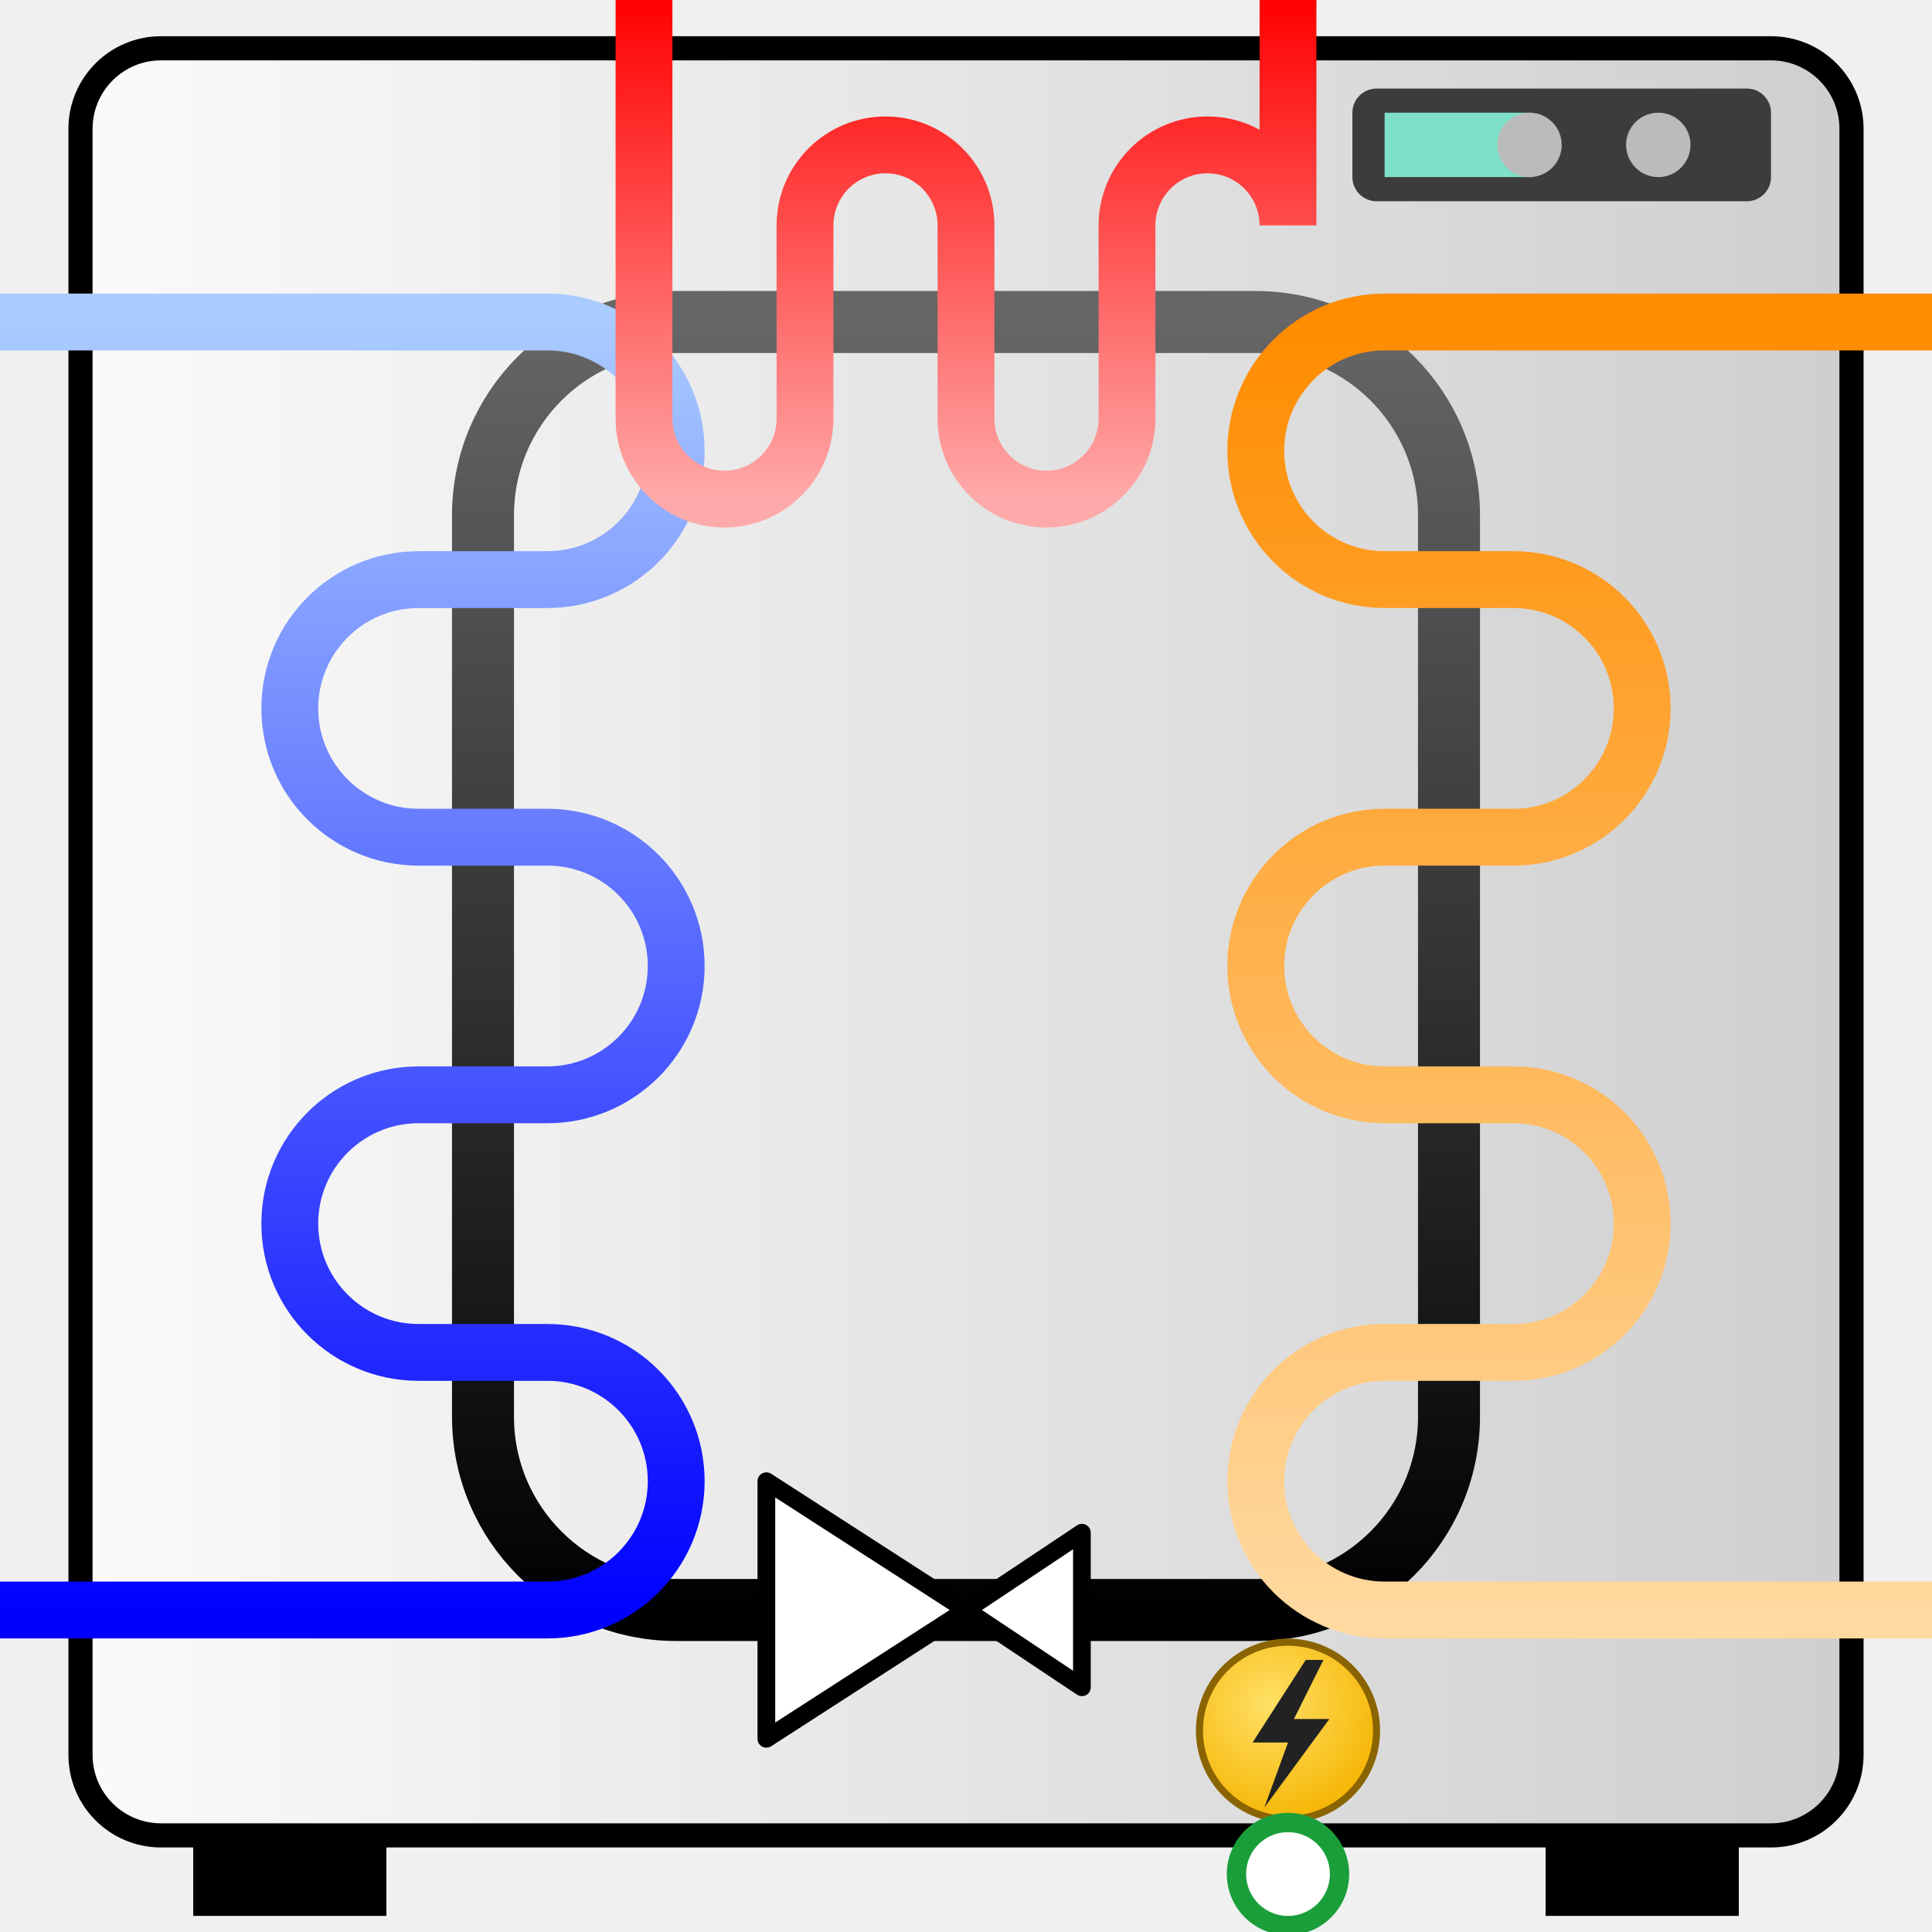
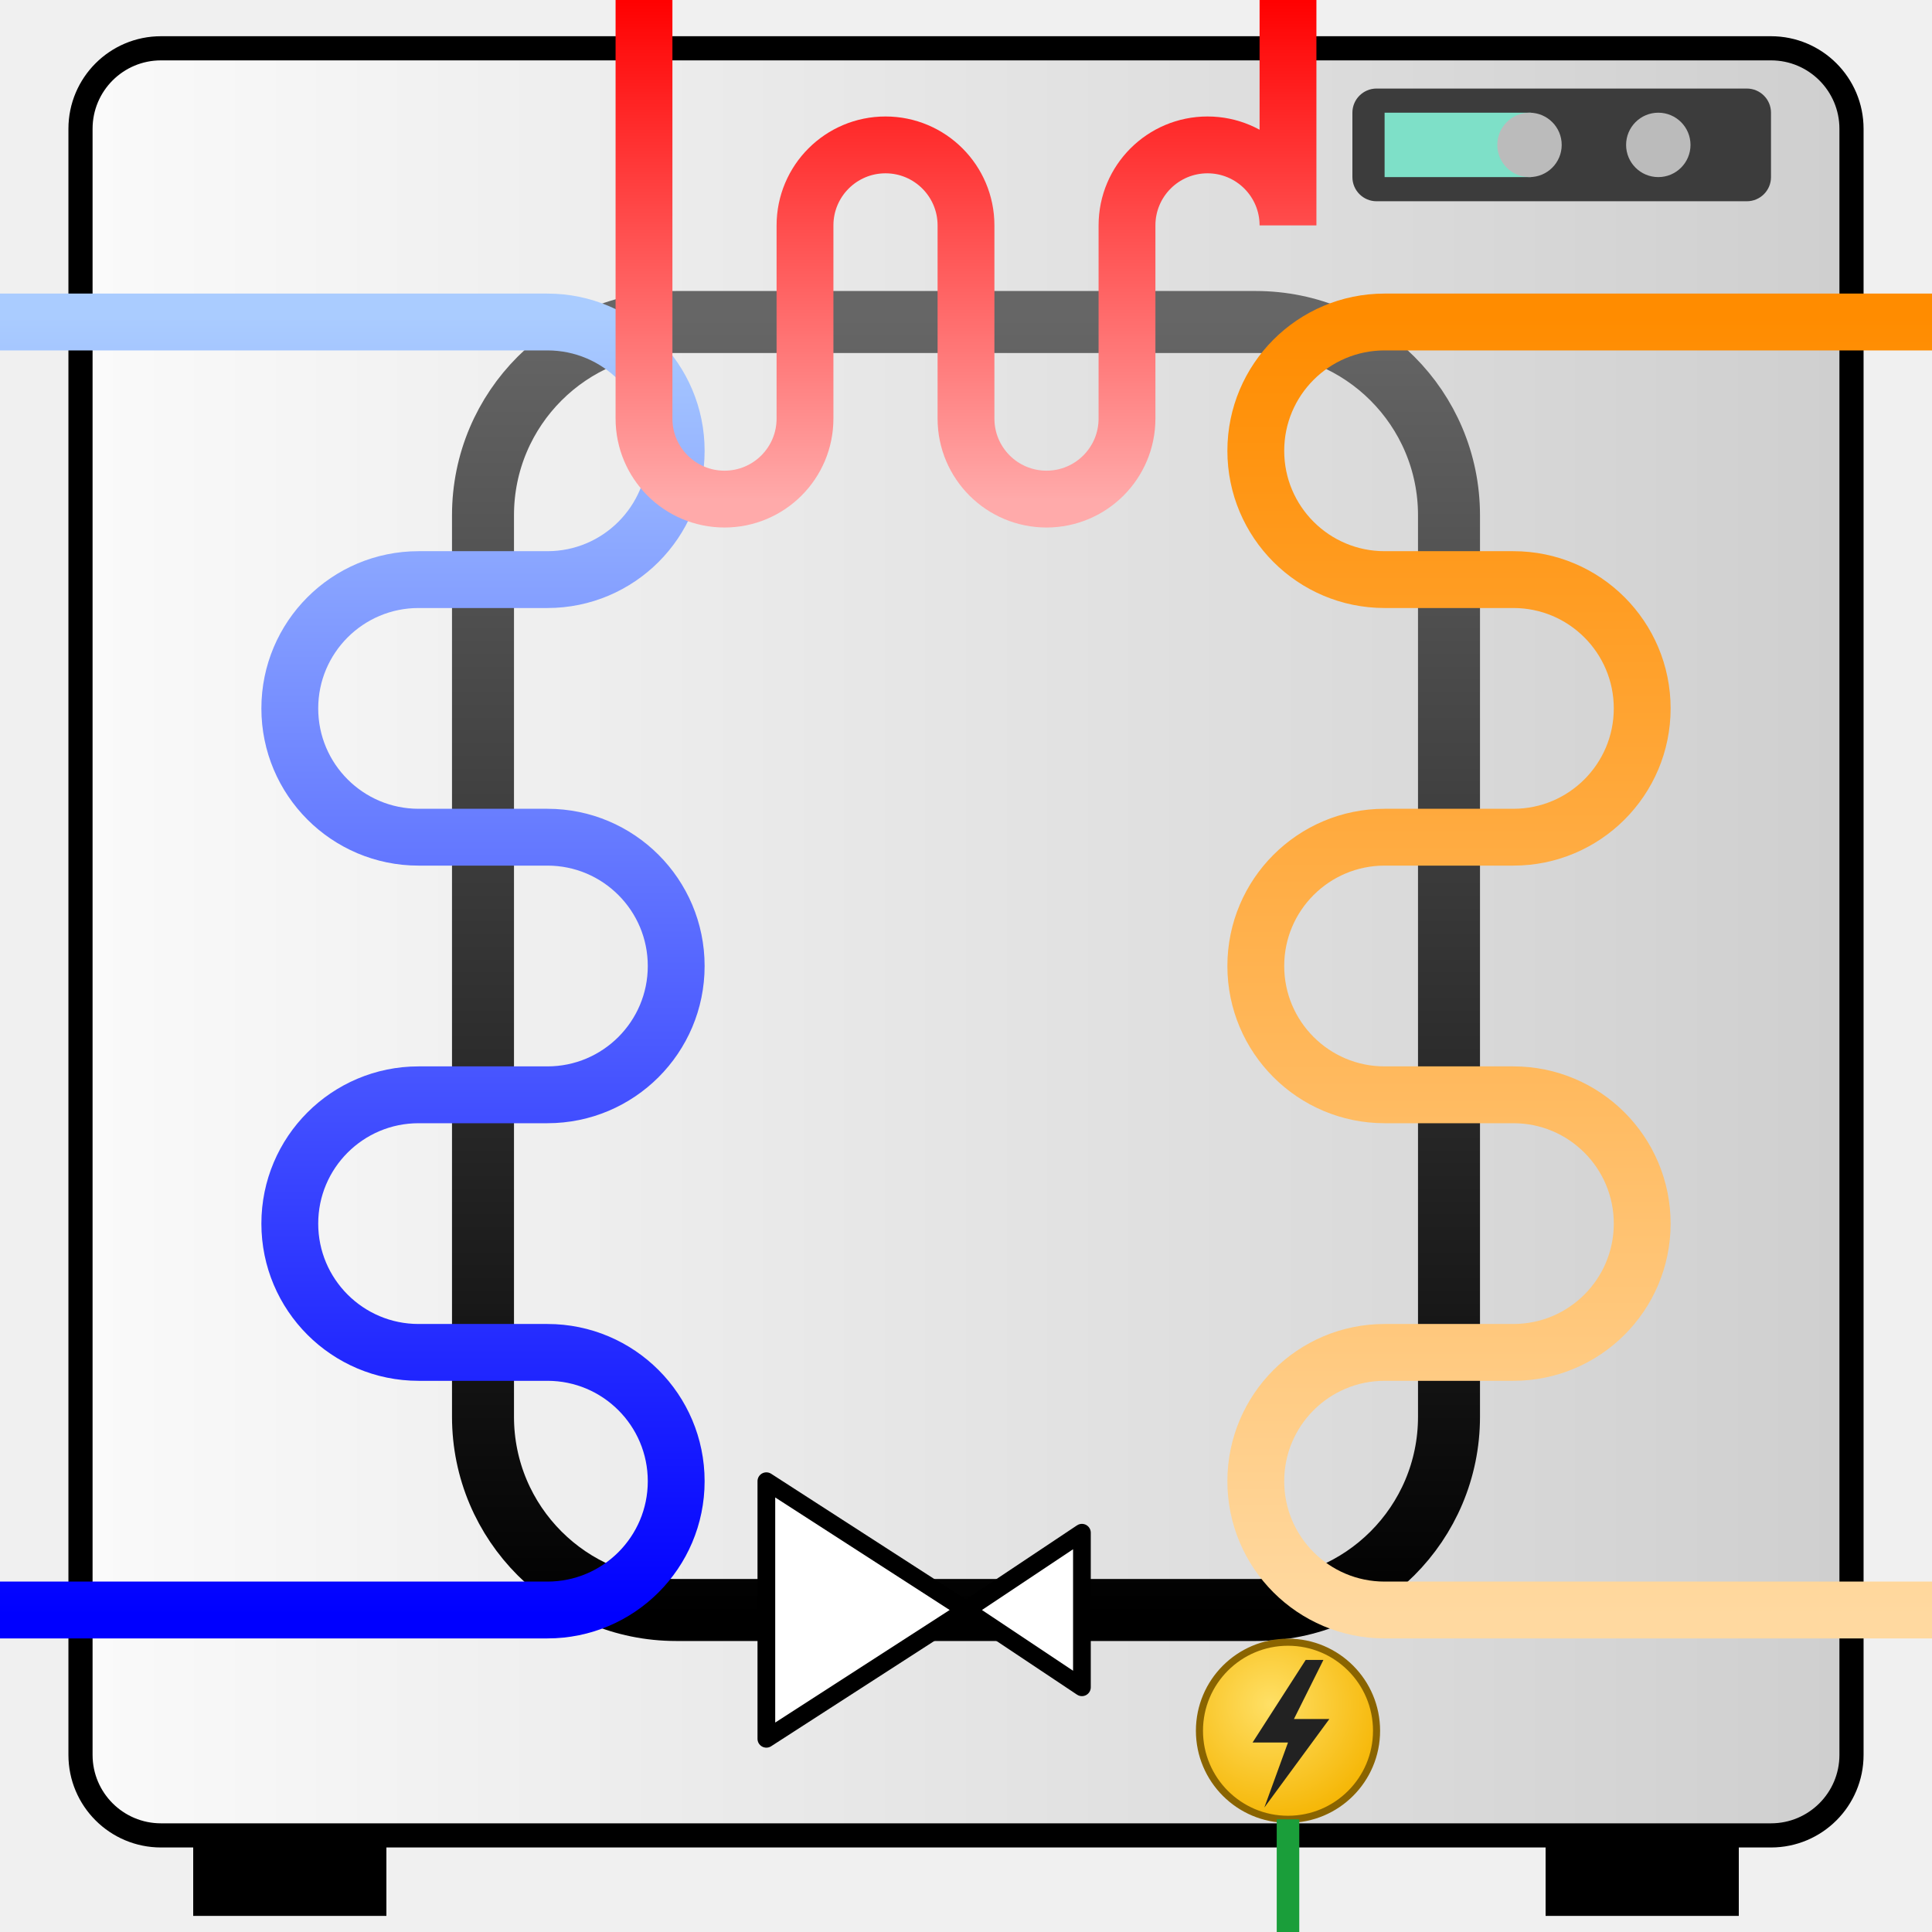
<svg xmlns="http://www.w3.org/2000/svg" version="1.1" width="120mm" height="120mm" viewBox="0 0 120 120">
  <defs>
    <radialGradient id="badge" cx="0.4" cy="0.35" r="0.7">
      <stop offset="0" stop-color="#ffe066" />
      <stop offset="1" stop-color="#f5b400" />
    </radialGradient>
    <linearGradient id="cas" x1="0" y1="0" x2="1" y2="0">
      <stop offset="0" stop-color="#fafafa" />
      <stop offset="1" stop-color="#cfcfcf" />
    </linearGradient>
    <linearGradient id="loop" x1="0" y1="0" x2="0" y2="1">
      <stop offset="0" stop-color="#666" />
      <stop offset="1" stop-color="#000" />
    </linearGradient>
    <linearGradient id="hot" x1="0" y1="1" x2="0" y2="0">
      <stop offset="0" stop-color="#ffaaaa" />
      <stop offset="1" stop-color="#ff0000" />
    </linearGradient>
    <linearGradient id="cold" x1="0" y1="1" x2="0" y2="0">
      <stop offset="0" stop-color="#0000ff" />
      <stop offset="1" stop-color="#aaccff" />
    </linearGradient>
    <linearGradient id="chill" x1="0" y1="0" x2="0" y2="1">
      <stop offset="0" stop-color="#aaccff" />
      <stop offset="1" stop-color="#0000ff" />
    </linearGradient>
    <linearGradient id="med" x1="0" y1="1" x2="0" y2="0">
      <stop offset="0" stop-color="#ffd9a0" />
      <stop offset="1" stop-color="#ff8c00" />
    </linearGradient>
  </defs>
  <rect x="12" y="114" width="12" height="5" fill="#000" />
  <rect x="96" y="114" width="12" height="5" fill="#000" />
  <rect x="5" y="3" width="110" height="111" rx="5" fill="url(#cas)" stroke="#000" stroke-width="1.5" />
  <rect x="30" y="20" width="60" height="80" rx="12" fill="none" stroke="url(#loop)" stroke-width="3.85" />
  <rect x="84" y="5.5" width="26" height="7" rx="1.5" fill="#3c3c3c" />
  <rect x="86" y="7.0" width="9.1" height="4" fill="#7ee0c8" />
  <circle cx="95" cy="9.0" r="2" fill="#bbb" />
  <circle cx="103" cy="9.0" r="2" fill="#bbb" />
  <path d="M 0,20 H 34 A 8.00,8.00 0 0 1 34,36.00 H 26 A 8.00,8.00 0 0 0 26,52.00 H 34 A 8.00,8.00 0 0 1 34,68.00 H 26 A 8.00,8.00 0 0 0 26,84.00 H 34 A 8.00,8.00 0 0 1 34,100.00 H 0" stroke="url(#cold)" stroke-width="3.53" fill="none" />
  <path d="M 120,20 H 86 A 8.00,8.00 0 0 0 86,36.00 H 94 A 8.00,8.00 0 0 1 94,52.00 H 86 A 8.00,8.00 0 0 0 86,68.00 H 94 A 8.00,8.00 0 0 1 94,84.00 H 86 A 8.00,8.00 0 0 0 86,100.00 H 120" stroke="url(#med)" stroke-width="3.53" fill="none" />
  <path d="M 40,0 V 26 A 5,5 0 0 0 50,26 V 14 A 5,5 0 0 1 60,14 V 26 A 5,5 0 0 0 70,26 V 14 A 5,5 0 0 1 80,14 V 0" stroke="url(#hot)" stroke-width="3.53" fill="none" />
  <polygon points="60,100 67.2,95.2 67.2,104.8" fill="#fff" stroke="#000" stroke-width="1.1" stroke-linejoin="round" />
  <polygon points="60,100 47.6,92 47.6,108" fill="#fff" stroke="#000" stroke-width="1.1" stroke-linejoin="round" />
  <circle cx="80" cy="107.5" r="5.5" fill="url(#badge)" stroke="#8a6400" stroke-width="0.44" />
  <path d="M 81.10,103.10 L 77.80,108.23 L 80.00,108.23 L 78.53,112.27 L 82.57,106.77 L 80.37,106.77 L 82.20,103.10 Z" fill="#222" />
-   <circle cx="80" cy="116.4" r="3.2" fill="#fff" stroke="#1a9e3a" stroke-width="1.2" />
+   <line x1="80" y1="113" x2="80" y2="120" stroke="#1a9e3a" stroke-width="1.4" />
</svg>
